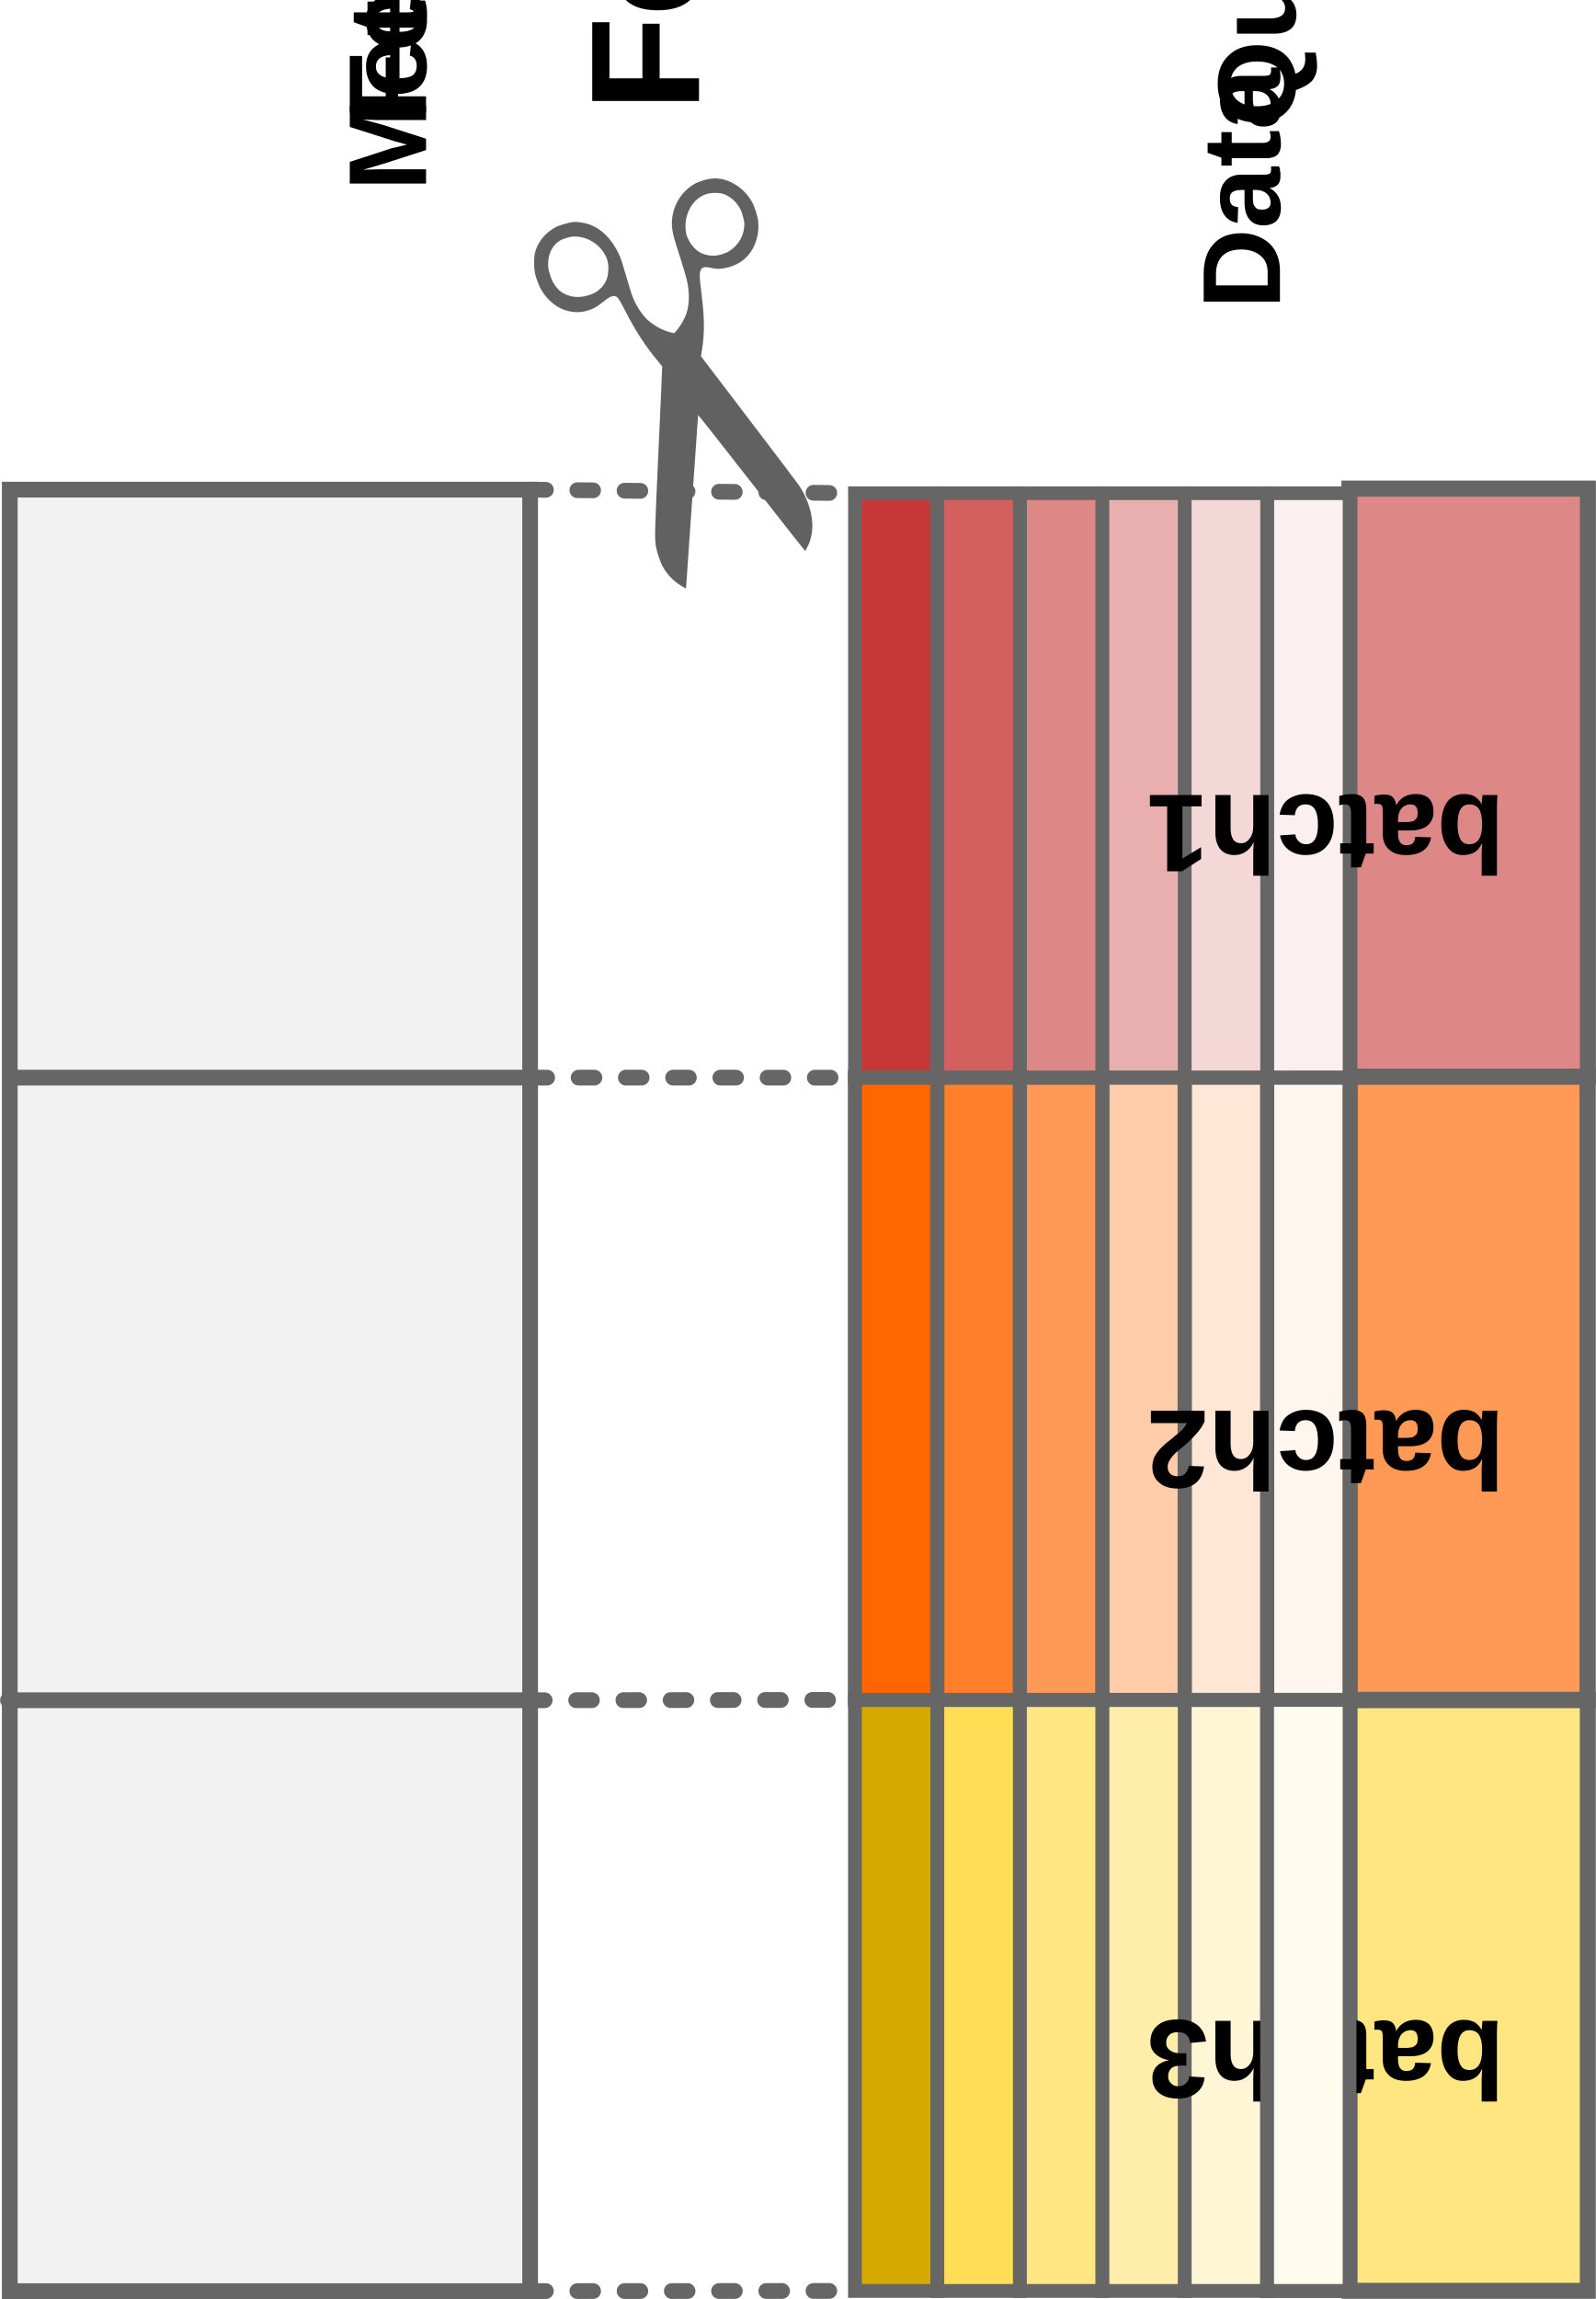
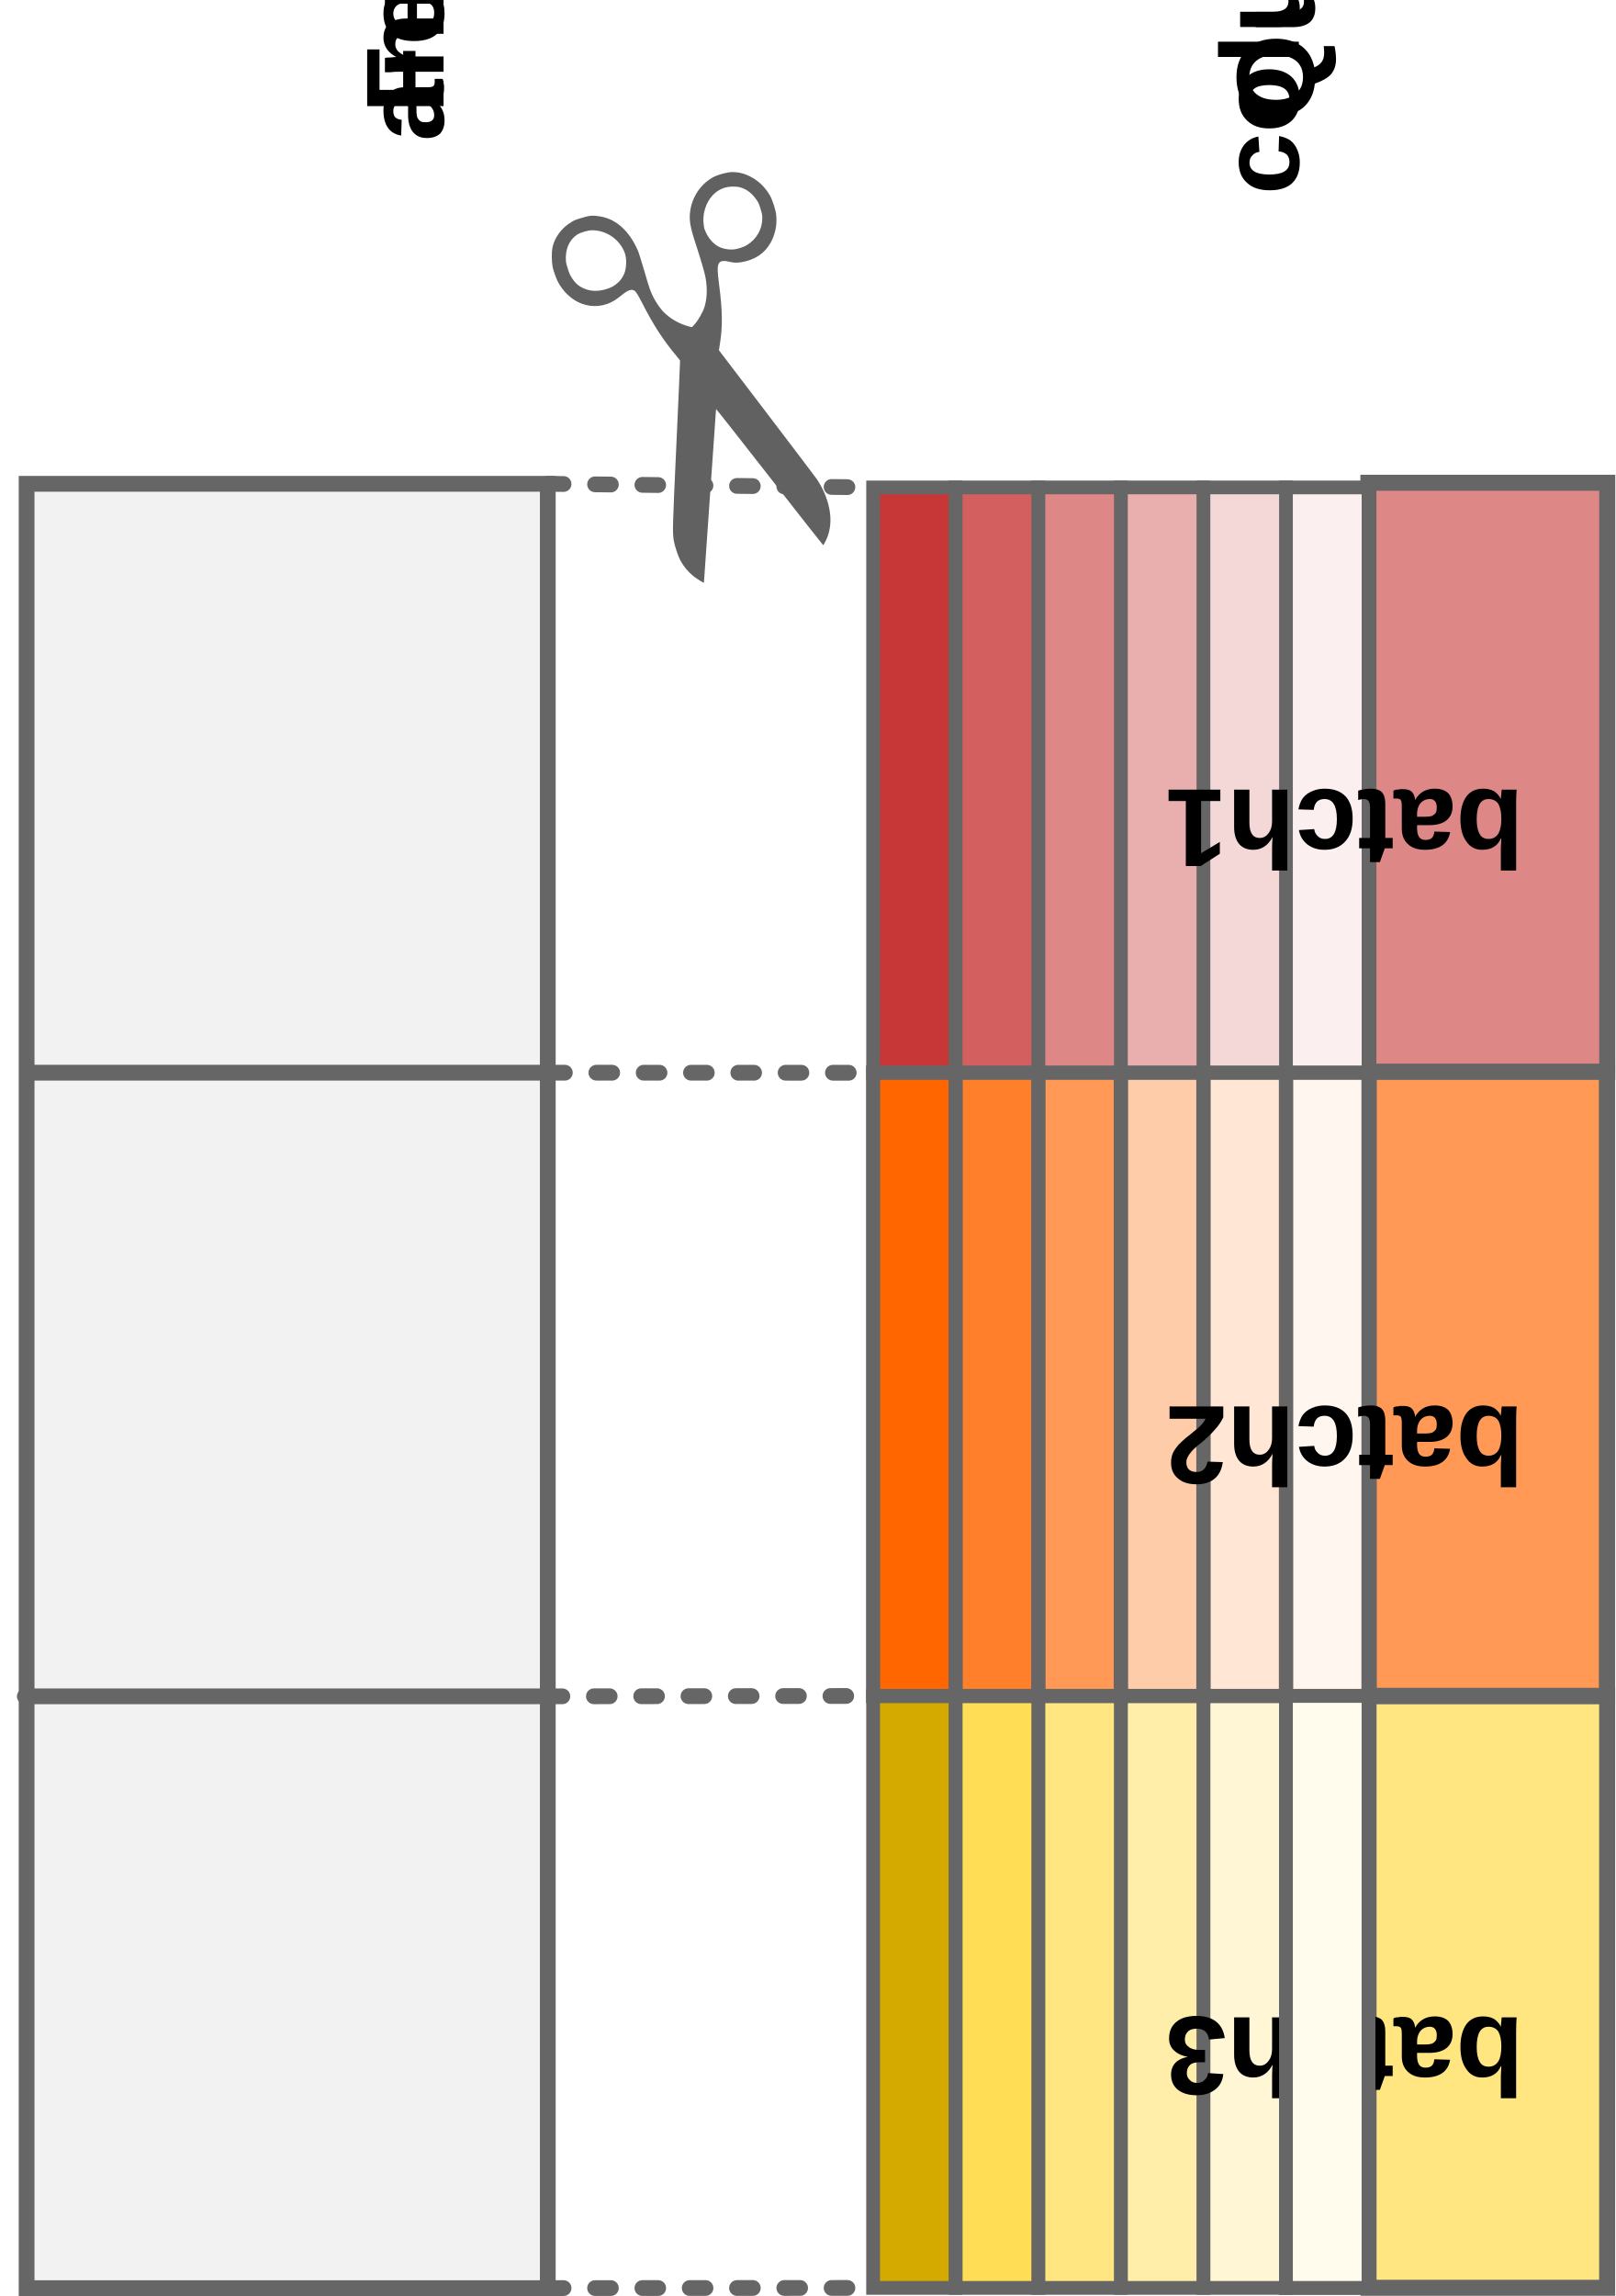
- <svg xmlns="http://www.w3.org/2000/svg" width="50.683mm" height="72.991mm" viewBox="0 0 50.683 72.991" version="1.1" id="svg3771">
+ <svg xmlns="http://www.w3.org/2000/svg" width="51.216mm" height="72.782mm" viewBox="0 0 51.216 72.782" version="1.1" id="svg3771">
  <defs id="defs3765" />
-   <g id="layer1" transform="translate(-16.50066,-74.54017)">
+   <g id="layer1" transform="translate(-15.96721,-74.74929)">
    <rect style="display:inline;opacity:1;vector-effect:none;fill:#d4aa00;fill-opacity:1;stroke:#666666;stroke-width:0.437;stroke-linecap:round;stroke-linejoin:miter;stroke-miterlimit:4;stroke-dasharray:none;stroke-dashoffset:0;stroke-opacity:1" id="rect1626-5-33-60-0-4" width="2.618" height="18.765" x="43.651" y="128.51" />
    <rect style="display:inline;opacity:1;vector-effect:none;fill:none;fill-opacity:1;stroke:#666666;stroke-width:0.437;stroke-linecap:round;stroke-linejoin:miter;stroke-miterlimit:4;stroke-dasharray:none;stroke-dashoffset:0;stroke-opacity:1" id="rect1626-5-33-2-9-9-8" width="2.618" height="18.765" x="56.741" y="128.51" />
    <rect style="display:inline;opacity:1;vector-effect:none;fill:#fff6d5;fill-opacity:1;stroke:#666666;stroke-width:0.437;stroke-linecap:round;stroke-linejoin:miter;stroke-miterlimit:4;stroke-dasharray:none;stroke-dashoffset:0;stroke-opacity:1" id="rect1626-5-33-3-1-4-0" width="2.618" height="18.765" x="54.123" y="128.51" />
    <rect style="display:inline;opacity:1;vector-effect:none;fill:#ffeeaa;fill-opacity:1;stroke:#666666;stroke-width:0.437;stroke-linecap:round;stroke-linejoin:miter;stroke-miterlimit:4;stroke-dasharray:none;stroke-dashoffset:0;stroke-opacity:1" id="rect1626-5-33-8-9-9-6" width="2.618" height="18.765" x="51.505" y="128.51" />
    <rect style="display:inline;opacity:1;vector-effect:none;fill:#ffe680;fill-opacity:1;stroke:#666666;stroke-width:0.437;stroke-linecap:round;stroke-linejoin:miter;stroke-miterlimit:4;stroke-dasharray:none;stroke-dashoffset:0;stroke-opacity:1" id="rect1626-5-33-6-1-6-2" width="2.618" height="18.765" x="48.887" y="128.51" />
    <rect style="display:inline;opacity:1;vector-effect:none;fill:#ffdd55;fill-opacity:1;stroke:#666666;stroke-width:0.437;stroke-linecap:round;stroke-linejoin:miter;stroke-miterlimit:4;stroke-dasharray:none;stroke-dashoffset:0;stroke-opacity:1" id="rect1626-5-33-1-5-8-6" width="2.618" height="18.765" x="46.269" y="128.51" />
    <rect style="display:inline;opacity:1;vector-effect:none;fill:#f2f2f2;fill-opacity:1;stroke:#666666;stroke-width:0.5;stroke-linecap:round;stroke-linejoin:miter;stroke-miterlimit:4;stroke-dasharray:none;stroke-dashoffset:0;stroke-opacity:1" id="rect1626" width="16.525" height="57.196" x="16.811" y="90.086" />
    <rect style="display:inline;opacity:1;vector-effect:none;fill:#ffe680;fill-opacity:1;stroke:#666666;stroke-width:0.508;stroke-linecap:round;stroke-linejoin:miter;stroke-miterlimit:4;stroke-dasharray:none;stroke-dashoffset:0;stroke-opacity:1" id="rect1626-4-7" width="7.565" height="18.761" x="59.36" y="128.51" />
    <rect style="display:inline;opacity:1;vector-effect:none;fill:#ff9955;fill-opacity:1;stroke:#666666;stroke-width:0.516;stroke-linecap:round;stroke-linejoin:miter;stroke-miterlimit:4;stroke-dasharray:none;stroke-dashoffset:0;stroke-opacity:1" id="rect1626-4-7-8" width="7.557" height="19.797" x="59.363" y="108.714" />
    <rect style="display:inline;opacity:1;vector-effect:none;fill:#de8787;fill-opacity:1;stroke:#666666;stroke-width:0.509;stroke-linecap:round;stroke-linejoin:miter;stroke-miterlimit:4;stroke-dasharray:none;stroke-dashoffset:0;stroke-opacity:1" id="rect1626-4-7-3" width="7.573" height="18.668" x="59.355" y="90.053" />
    <path style="display:inline;opacity:1;vector-effect:none;fill:none;fill-opacity:1;stroke:#666666;stroke-width:0.5;stroke-linecap:round;stroke-linejoin:miter;stroke-miterlimit:4;stroke-dasharray:none;stroke-dashoffset:0;stroke-opacity:1" d="M 33.377,108.753 H 16.917" id="path1982" />
    <path style="display:inline;opacity:1;vector-effect:none;fill:none;fill-opacity:1;stroke:#666666;stroke-width:0.5;stroke-linecap:round;stroke-linejoin:miter;stroke-miterlimit:4;stroke-dasharray:none;stroke-dashoffset:0;stroke-opacity:1" d="M 33.298,128.522 H 16.754" id="path1984" />
    <text xml:space="preserve" style="font-style:normal;font-variant:normal;font-weight:normal;font-stretch:normal;font-size:1.411px;line-height:1.25;font-family:Arial;-inkscape-font-specification:'Arial, Normal';font-variant-ligatures:normal;font-variant-caps:normal;font-variant-numeric:normal;font-feature-settings:normal;text-align:center;letter-spacing:0px;word-spacing:0px;writing-mode:vertical-lr;text-anchor:middle;display:inline;fill:#000000;fill-opacity:1;stroke:none;stroke-width:0.265" x="24.864" y="85.509" id="text2002-5">
      <tspan x="24.864" y="85.509" style="font-weight:bold;font-size:3.528px;line-height:1;text-align:center;writing-mode:lr-tb;text-anchor:middle;stroke-width:0.265" id="tspan2008-6">Feature</tspan>
-       <tspan x="24.864" y="89.037" style="font-weight:bold;font-size:3.528px;line-height:1;text-align:center;writing-mode:lr-tb;text-anchor:middle;stroke-width:0.265" id="tspan2075">Metadata</tspan>
+       <tspan x="24.864" y="89.037" style="font-weight:bold;font-size:3.528px;line-height:1;text-align:center;writing-mode:lr-tb;text-anchor:middle;stroke-width:0.265" id="tspan2075">annotation</tspan>
    </text>
    <text xml:space="preserve" style="font-style:normal;font-variant:normal;font-weight:normal;font-stretch:normal;font-size:1.411px;line-height:1.25;font-family:Arial;-inkscape-font-specification:'Arial, Normal';font-variant-ligatures:normal;font-variant-caps:normal;font-variant-numeric:normal;font-feature-settings:normal;text-align:center;letter-spacing:0px;word-spacing:0px;writing-mode:vertical-lr;text-anchor:middle;display:inline;fill:#000000;fill-opacity:1;stroke:none;stroke-width:0.265" x="51.984" y="85.436" id="text2002-4">
      <tspan x="52.473" y="85.436" style="font-weight:bold;font-size:3.528px;line-height:1;text-align:center;writing-mode:lr-tb;text-anchor:middle;stroke-width:0.265" id="tspan2004-0">Quant. </tspan>
-       <tspan x="51.984" y="88.964" style="font-weight:bold;font-size:3.528px;line-height:1;text-align:center;writing-mode:lr-tb;text-anchor:middle;stroke-width:0.265" id="tspan2008-1">Data</tspan>
+       <tspan x="51.984" y="88.964" style="font-weight:bold;font-size:3.528px;line-height:1;text-align:center;writing-mode:lr-tb;text-anchor:middle;stroke-width:0.265" id="tspan2008-1">columns</tspan>
    </text>
-     <text xml:space="preserve" style="font-style:normal;font-variant:normal;font-weight:normal;font-stretch:normal;font-size:1.411px;line-height:1.25;font-family:Arial;-inkscape-font-specification:'Arial, Normal';font-variant-ligatures:normal;font-variant-caps:normal;font-variant-numeric:normal;font-feature-settings:normal;text-align:start;letter-spacing:0px;word-spacing:0px;writing-mode:vertical-lr;text-anchor:start;display:inline;fill:#000000;fill-opacity:1;stroke:none;stroke-width:0.265" x="31.468" y="78.076" id="text2002-5-6">
-       <tspan x="31.468" y="78.076" style="font-weight:bold;font-size:4.939px;line-height:1;text-align:start;writing-mode:lr-tb;text-anchor:start;stroke-width:0.265" id="tspan2075-5">Feature data</tspan>
+     <text xml:space="preserve" style="font-style:normal;font-variant:normal;font-weight:normal;font-stretch:normal;font-size:1.411px;line-height:1.25;font-family:Arial;-inkscape-font-specification:'Arial, Normal';font-variant-ligatures:normal;font-variant-caps:normal;font-variant-numeric:normal;font-feature-settings:normal;text-align:start;letter-spacing:0px;word-spacing:0px;writing-mode:vertical-lr;text-anchor:start;display:inline;fill:#000000;fill-opacity:1;stroke:none;stroke-width:0.265" x="40.993" y="78.285" id="text2002-5-6">
+       <tspan x="40.993" y="78.285" style="font-weight:bold;font-size:4.939px;line-height:1;text-align:center;writing-mode:lr-tb;text-anchor:middle;stroke-width:0.265" id="tspan2075-5">Input table</tspan>
    </text>
    <rect style="display:inline;opacity:1;vector-effect:none;fill:#c83737;fill-opacity:1;stroke:#666666;stroke-width:0.435;stroke-linecap:round;stroke-linejoin:miter;stroke-miterlimit:4;stroke-dasharray:none;stroke-dashoffset:0;stroke-opacity:1" id="rect1626-5-33-17" width="2.618" height="18.555" x="43.651" y="90.2" />
    <rect style="display:inline;opacity:1;vector-effect:none;fill:#fbefef;fill-opacity:1;stroke:#666666;stroke-width:0.435;stroke-linecap:round;stroke-linejoin:miter;stroke-miterlimit:4;stroke-dasharray:none;stroke-dashoffset:0;stroke-opacity:1" id="rect1626-5-33-2-7" width="2.618" height="18.555" x="56.741" y="90.2" />
    <rect style="display:inline;opacity:1;vector-effect:none;fill:#f4d7d7;fill-opacity:1;stroke:#666666;stroke-width:0.435;stroke-linecap:round;stroke-linejoin:miter;stroke-miterlimit:4;stroke-dasharray:none;stroke-dashoffset:0;stroke-opacity:1" id="rect1626-5-33-3-8" width="2.618" height="18.555" x="54.123" y="90.2" />
    <rect style="display:inline;opacity:1;vector-effect:none;fill:#e9afaf;fill-opacity:1;stroke:#666666;stroke-width:0.435;stroke-linecap:round;stroke-linejoin:miter;stroke-miterlimit:4;stroke-dasharray:none;stroke-dashoffset:0;stroke-opacity:1" id="rect1626-5-33-8-0" width="2.618" height="18.555" x="51.505" y="90.2" />
    <rect style="display:inline;opacity:1;vector-effect:none;fill:#de8787;fill-opacity:1;stroke:#666666;stroke-width:0.435;stroke-linecap:round;stroke-linejoin:miter;stroke-miterlimit:4;stroke-dasharray:none;stroke-dashoffset:0;stroke-opacity:1" id="rect1626-5-33-6-8" width="2.618" height="18.555" x="48.887" y="90.2" />
    <rect style="display:inline;opacity:1;vector-effect:none;fill:#d35f5f;fill-opacity:1;stroke:#666666;stroke-width:0.435;stroke-linecap:round;stroke-linejoin:miter;stroke-miterlimit:4;stroke-dasharray:none;stroke-dashoffset:0;stroke-opacity:1" id="rect1626-5-33-1-9" width="2.618" height="18.555" x="46.269" y="90.2" />
    <rect style="display:inline;opacity:1;vector-effect:none;fill:#ff6600;fill-opacity:1;stroke:#666666;stroke-width:0.449;stroke-linecap:round;stroke-linejoin:miter;stroke-miterlimit:4;stroke-dasharray:none;stroke-dashoffset:0;stroke-opacity:1" id="rect1626-5-33-60-8" width="2.618" height="19.756" x="43.651" y="108.755" />
    <rect style="display:inline;opacity:1;vector-effect:none;fill:#fff6ef;fill-opacity:1;stroke:#666666;stroke-width:0.449;stroke-linecap:round;stroke-linejoin:miter;stroke-miterlimit:4;stroke-dasharray:none;stroke-dashoffset:0;stroke-opacity:1" id="rect1626-5-33-2-9-3" width="2.618" height="19.756" x="56.741" y="108.755" />
    <rect style="display:inline;opacity:1;vector-effect:none;fill:#ffe6d5;fill-opacity:1;stroke:#666666;stroke-width:0.449;stroke-linecap:round;stroke-linejoin:miter;stroke-miterlimit:4;stroke-dasharray:none;stroke-dashoffset:0;stroke-opacity:1" id="rect1626-5-33-3-1-9" width="2.618" height="19.756" x="54.123" y="108.755" />
    <rect style="display:inline;opacity:1;vector-effect:none;fill:#ffccaa;fill-opacity:1;stroke:#666666;stroke-width:0.449;stroke-linecap:round;stroke-linejoin:miter;stroke-miterlimit:4;stroke-dasharray:none;stroke-dashoffset:0;stroke-opacity:1" id="rect1626-5-33-8-9-7" width="2.618" height="19.756" x="51.505" y="108.755" />
    <rect style="display:inline;opacity:1;vector-effect:none;fill:#ff9955;fill-opacity:1;stroke:#666666;stroke-width:0.449;stroke-linecap:round;stroke-linejoin:miter;stroke-miterlimit:4;stroke-dasharray:none;stroke-dashoffset:0;stroke-opacity:1" id="rect1626-5-33-6-1-2" width="2.618" height="19.756" x="48.887" y="108.755" />
    <rect style="display:inline;opacity:1;vector-effect:none;fill:#ff7f2a;fill-opacity:1;stroke:#666666;stroke-width:0.449;stroke-linecap:round;stroke-linejoin:miter;stroke-miterlimit:4;stroke-dasharray:none;stroke-dashoffset:0;stroke-opacity:1" id="rect1626-5-33-1-5-50" width="2.618" height="19.756" x="46.269" y="108.755" />
    <text xml:space="preserve" style="font-style:normal;font-variant:normal;font-weight:normal;font-stretch:normal;font-size:1.411px;line-height:1.25;font-family:Arial;-inkscape-font-specification:'Arial, Normal';font-variant-ligatures:normal;font-variant-caps:normal;font-variant-numeric:normal;font-feature-settings:normal;text-align:start;letter-spacing:0px;word-spacing:0px;writing-mode:vertical-lr;text-anchor:start;display:inline;fill:#000000;fill-opacity:1;stroke:none;stroke-width:0.265" x="-104.946" y="64.289" id="text2002-4-6-5-5" transform="rotate(-90)">
      <tspan x="-104.946" y="64.289" style="font-weight:bold;font-size:3.528px;line-height:1;text-align:start;writing-mode:lr-tb;text-anchor:start;stroke-width:0.265" id="tspan2597-8-6">batch1</tspan>
    </text>
    <text xml:space="preserve" style="font-style:normal;font-variant:normal;font-weight:normal;font-stretch:normal;font-size:1.411px;line-height:1.25;font-family:Arial;-inkscape-font-specification:'Arial, Normal';font-variant-ligatures:normal;font-variant-caps:normal;font-variant-numeric:normal;font-feature-settings:normal;text-align:start;letter-spacing:0px;word-spacing:0px;writing-mode:vertical-lr;text-anchor:start;display:inline;fill:#000000;fill-opacity:1;stroke:none;stroke-width:0.265" x="-124.498" y="64.289" id="text2002-4-6-4-8-8" transform="rotate(-90)">
      <tspan x="-124.498" y="64.289" style="font-weight:bold;font-size:3.528px;line-height:1;text-align:start;writing-mode:lr-tb;text-anchor:start;stroke-width:0.265" id="tspan2597-1-4-4">batch2</tspan>
    </text>
    <text xml:space="preserve" style="font-style:normal;font-variant:normal;font-weight:normal;font-stretch:normal;font-size:1.411px;line-height:1.25;font-family:Arial;-inkscape-font-specification:'Arial, Normal';font-variant-ligatures:normal;font-variant-caps:normal;font-variant-numeric:normal;font-feature-settings:normal;text-align:start;letter-spacing:0px;word-spacing:0px;writing-mode:vertical-lr;text-anchor:start;display:inline;fill:#000000;fill-opacity:1;stroke:none;stroke-width:0.265" x="-143.864" y="64.289" id="text2002-4-6-90-5-8" transform="rotate(-90)">
      <tspan x="-143.864" y="64.289" style="font-weight:bold;font-size:3.528px;line-height:1;text-align:start;writing-mode:lr-tb;text-anchor:start;stroke-width:0.265" id="tspan2597-9-6-8">batch3</tspan>
    </text>
    <rect style="display:inline;opacity:1;vector-effect:none;fill:#fffbed;fill-opacity:1;stroke:#666666;stroke-width:0.437;stroke-linecap:round;stroke-linejoin:miter;stroke-miterlimit:4;stroke-dasharray:none;stroke-dashoffset:0;stroke-opacity:1" id="rect1626-5-33-3-1-4-0-7" width="2.618" height="18.765" x="56.741" y="128.51" />
    <path style="opacity:1;vector-effect:none;fill:#f2f2f2;fill-opacity:1;stroke:#666666;stroke-width:0.5;stroke-linecap:round;stroke-linejoin:miter;stroke-miterlimit:4;stroke-dasharray:0.5, 1;stroke-dashoffset:0;stroke-opacity:1" d="M 33.336,90.086 43.651,90.2" id="path4398" />
    <path style="opacity:1;vector-effect:none;fill:#f2f2f2;fill-opacity:1;stroke:#666666;stroke-width:0.5;stroke-linecap:round;stroke-linejoin:miter;stroke-miterlimit:4;stroke-dasharray:0.5, 1;stroke-dashoffset:0;stroke-opacity:1" d="m 33.377,108.753 10.275,0.002" id="path4400" />
    <path style="opacity:1;vector-effect:none;fill:#f2f2f2;fill-opacity:1;stroke:#666666;stroke-width:0.5;stroke-linecap:round;stroke-linejoin:miter;stroke-miterlimit:4;stroke-dasharray:0.5, 1;stroke-dashoffset:0;stroke-opacity:1" d="M 33.298,128.522 43.651,128.51" id="path4402" />
    <path style="opacity:1;vector-effect:none;fill:#f2f2f2;fill-opacity:1;stroke:#666666;stroke-width:0.5;stroke-linecap:round;stroke-linejoin:miter;stroke-miterlimit:4;stroke-dasharray:0.5, 1;stroke-dashoffset:0;stroke-opacity:1" d="m 33.336,147.281 10.316,-0.006" id="path4404" />
    <path style="fill:#616161;fill-opacity:1;stroke-width:1" d="m 33.489,83.216 c -0.031,-0.189 -0.035,-0.454 -0.008,-0.602 0.033,-0.182 0.126,-0.372 0.26,-0.533 0.097,-0.117 0.199,-0.203 0.346,-0.294 0.094,-0.058 0.126,-0.071 0.324,-0.131 0.262,-0.079 0.349,-0.086 0.587,-0.046 0.51,0.085 0.922,0.459 1.196,1.086 0.027,0.061 0.106,0.315 0.208,0.662 0.172,0.589 0.196,0.656 0.32,0.883 0.067,0.123 0.187,0.293 0.268,0.379 0.21,0.223 0.519,0.402 0.828,0.479 l 0.087,0.022 0.05,-0.051 c 0.129,-0.131 0.289,-0.402 0.348,-0.587 0.084,-0.265 0.096,-0.579 0.036,-0.929 -0.026,-0.153 -0.148,-0.569 -0.316,-1.082 -0.18,-0.549 -0.215,-0.772 -0.166,-1.07 0.077,-0.468 0.379,-0.877 0.787,-1.067 0.136,-0.063 0.406,-0.13 0.529,-0.131 0.206,-0.002 0.384,0.041 0.577,0.138 0.268,0.136 0.485,0.347 0.639,0.62 0.068,0.121 0.174,0.451 0.188,0.588 0.034,0.321 -0.026,0.624 -0.175,0.892 -0.189,0.34 -0.501,0.548 -0.93,0.619 -0.141,0.023 -0.238,0.02 -0.381,-0.014 -0.204,-0.049 -0.3,-0.027 -0.342,0.075 -0.038,0.093 -0.034,0.236 0.017,0.634 0.11,0.855 0.117,1.332 0.027,1.898 l -0.031,0.197 1.516,1.99 c 0.834,1.095 1.548,2.037 1.587,2.095 0.162,0.238 0.298,0.535 0.367,0.805 0.093,0.362 0.088,0.683 -0.013,0.985 -0.034,0.102 -0.132,0.299 -0.151,0.305 -0.005,0.002 -0.77,-0.971 -1.7,-2.162 C 39.438,88.677 38.675,87.708 38.671,87.715 c -0.003,0.007 -0.09,1.246 -0.193,2.755 -0.103,1.509 -0.189,2.747 -0.191,2.751 -0.007,0.014 -0.237,-0.13 -0.339,-0.213 -0.162,-0.131 -0.289,-0.283 -0.403,-0.483 -0.07,-0.123 -0.184,-0.46 -0.212,-0.63 -0.046,-0.272 -0.044,-0.356 0.08,-3.054 0.067,-1.454 0.12,-2.651 0.117,-2.66 -0.003,-0.009 -0.051,-0.072 -0.108,-0.14 -0.426,-0.508 -0.73,-0.976 -1.08,-1.66 -0.144,-0.281 -0.21,-0.388 -0.258,-0.418 -0.096,-0.058 -0.2,-0.022 -0.403,0.141 -0.079,0.063 -0.179,0.137 -0.222,0.164 -0.316,0.199 -0.697,0.238 -1.048,0.107 -0.312,-0.116 -0.586,-0.37 -0.762,-0.707 -0.047,-0.091 -0.145,-0.369 -0.159,-0.453 z m 0.612,0.347 c 0.097,0.147 0.181,0.228 0.308,0.296 0.227,0.123 0.489,0.143 0.768,0.059 0.176,-0.053 0.263,-0.1 0.389,-0.214 0.117,-0.105 0.213,-0.279 0.237,-0.431 0.038,-0.24 0.018,-0.43 -0.065,-0.599 -0.185,-0.377 -0.569,-0.62 -0.988,-0.626 -0.137,-0.002 -0.381,0.07 -0.492,0.145 -0.248,0.168 -0.375,0.473 -0.347,0.831 0.004,0.056 0.024,0.137 0.062,0.253 0.049,0.152 0.064,0.184 0.13,0.284 z m 4.241,-1.464 c 0.092,0.215 0.258,0.398 0.438,0.482 0.106,0.05 0.269,0.082 0.398,0.078 0.14,-0.004 0.351,-0.067 0.472,-0.141 0.31,-0.19 0.491,-0.511 0.488,-0.866 -7.89e-4,-0.085 -0.009,-0.128 -0.055,-0.278 -0.048,-0.157 -0.061,-0.189 -0.117,-0.273 -0.159,-0.24 -0.364,-0.387 -0.594,-0.427 -0.045,-0.008 -0.139,-0.012 -0.21,-0.009 -0.229,0.009 -0.429,0.099 -0.591,0.267 -0.232,0.24 -0.346,0.628 -0.287,0.972 0.008,0.044 0.015,0.085 0.016,0.092 0.001,0.007 0.02,0.054 0.041,0.104 z" id="path4455" />
  </g>
</svg>
